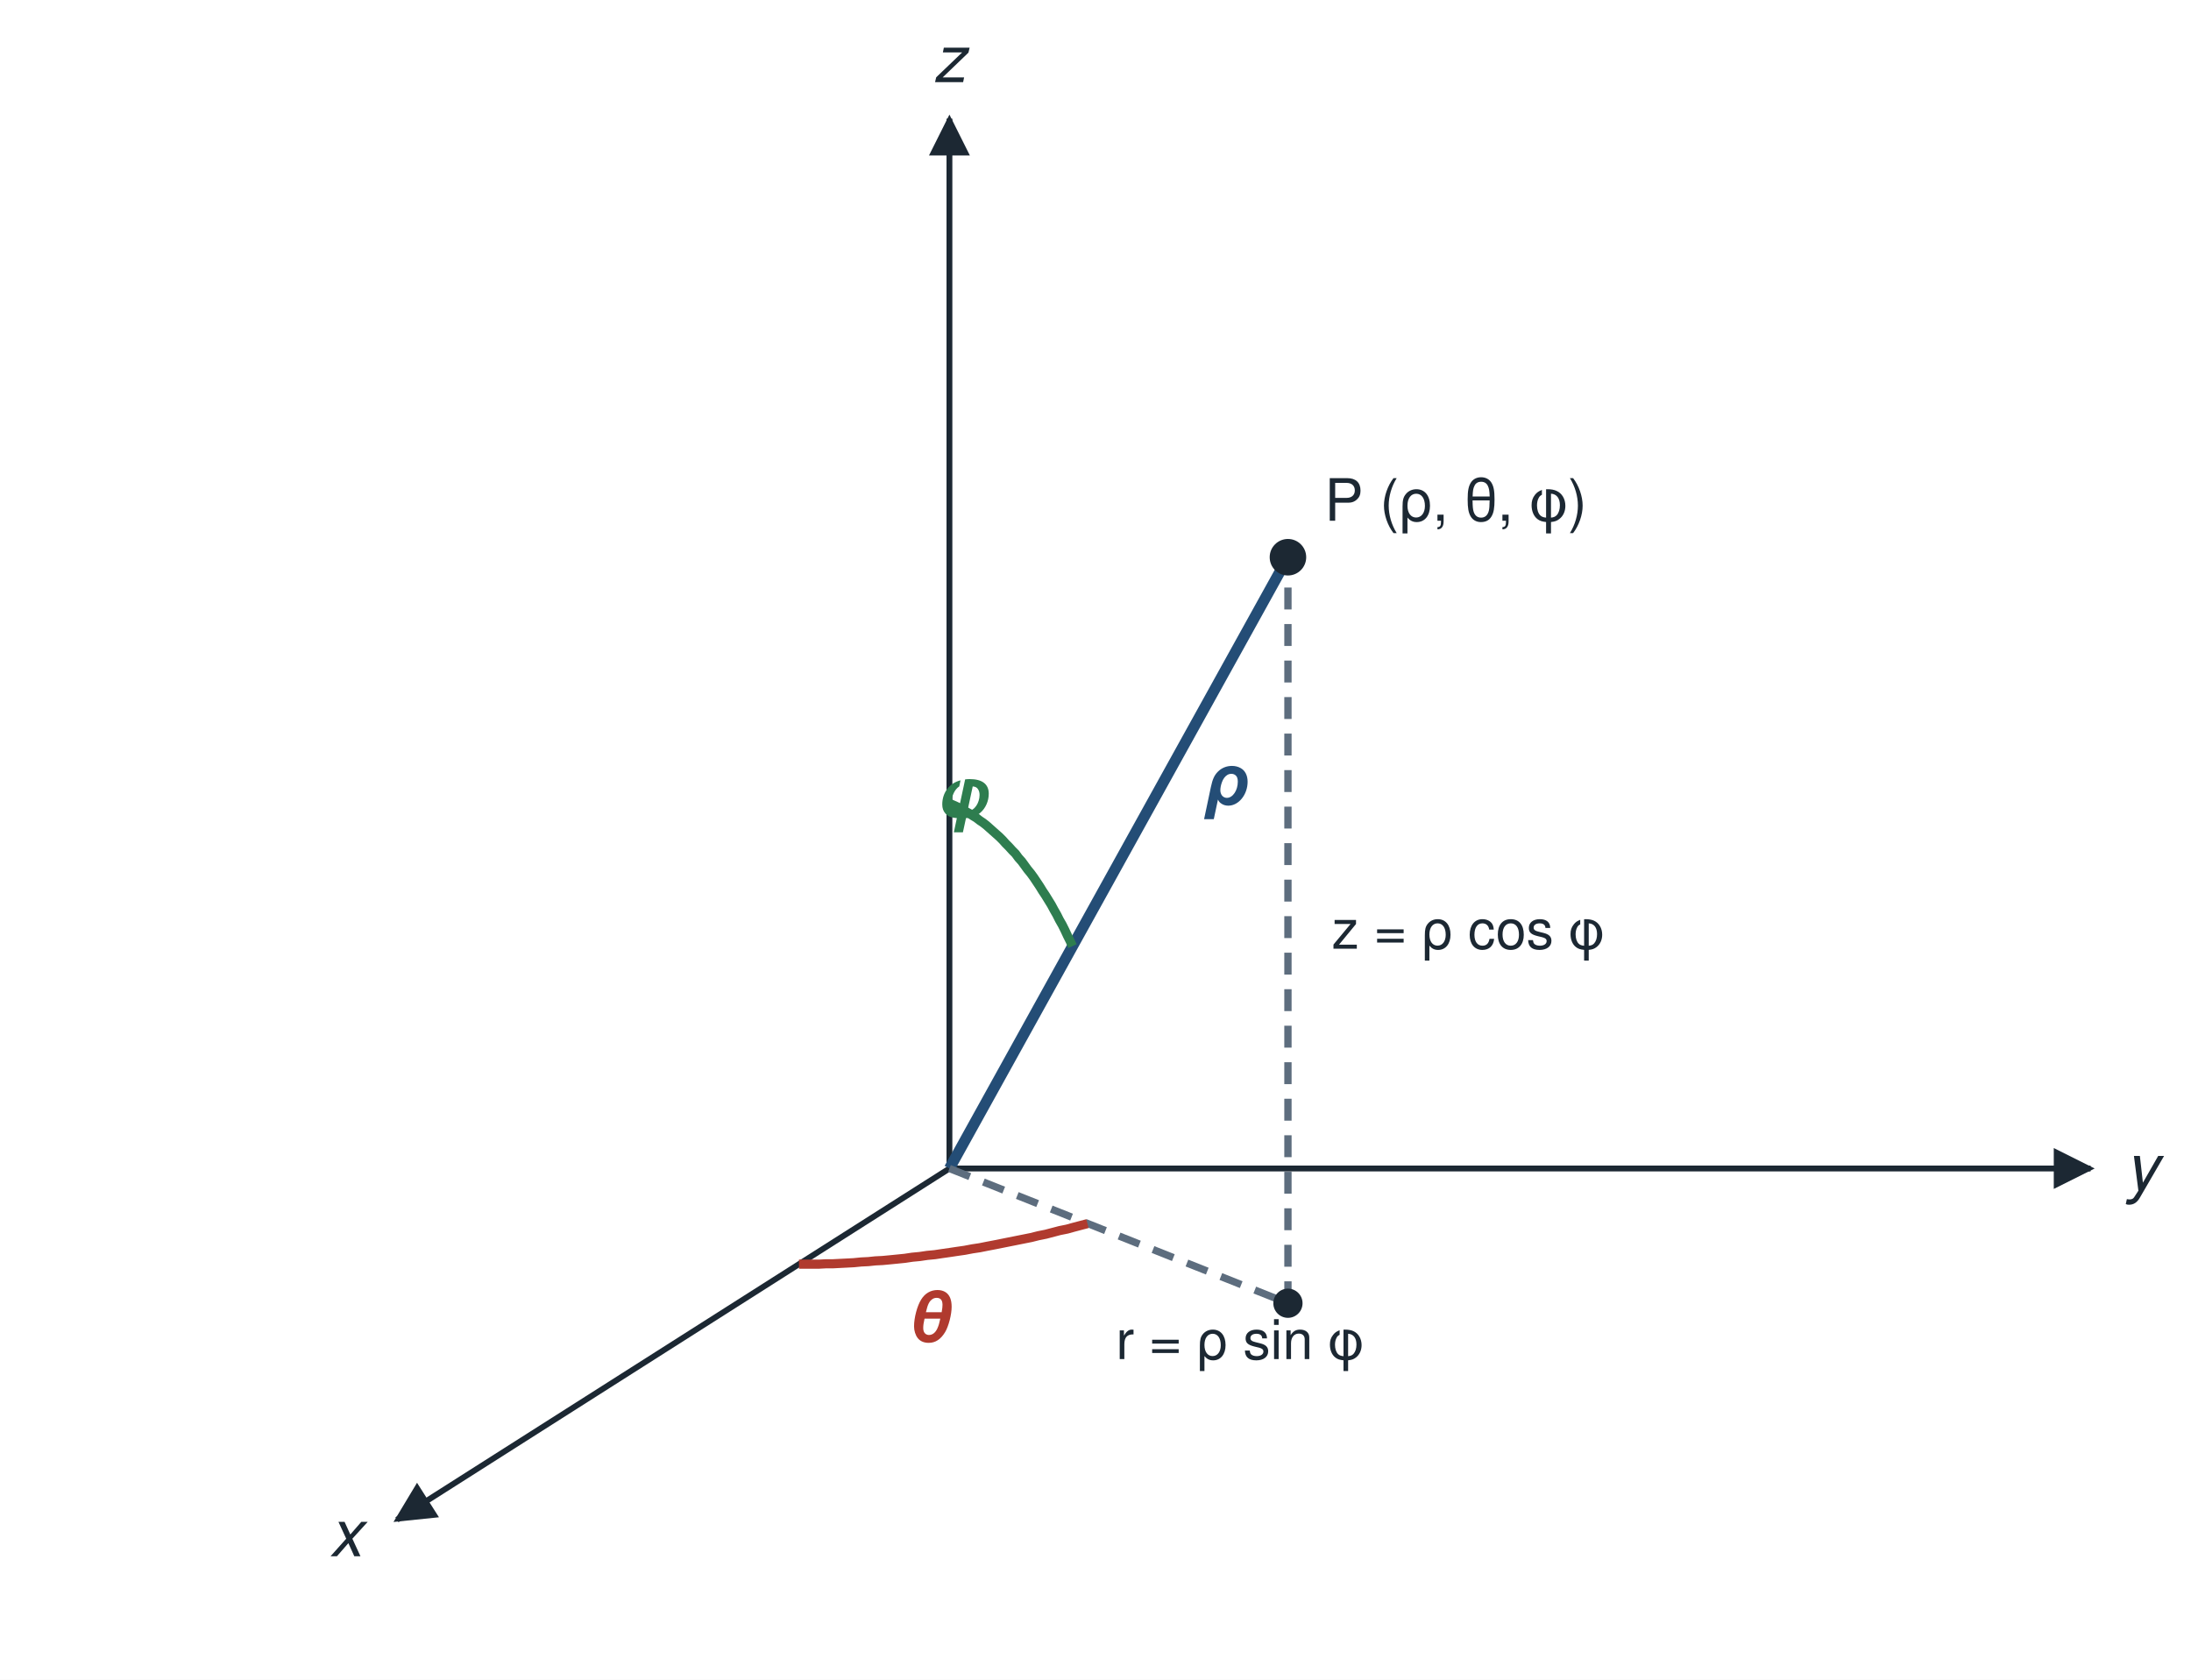
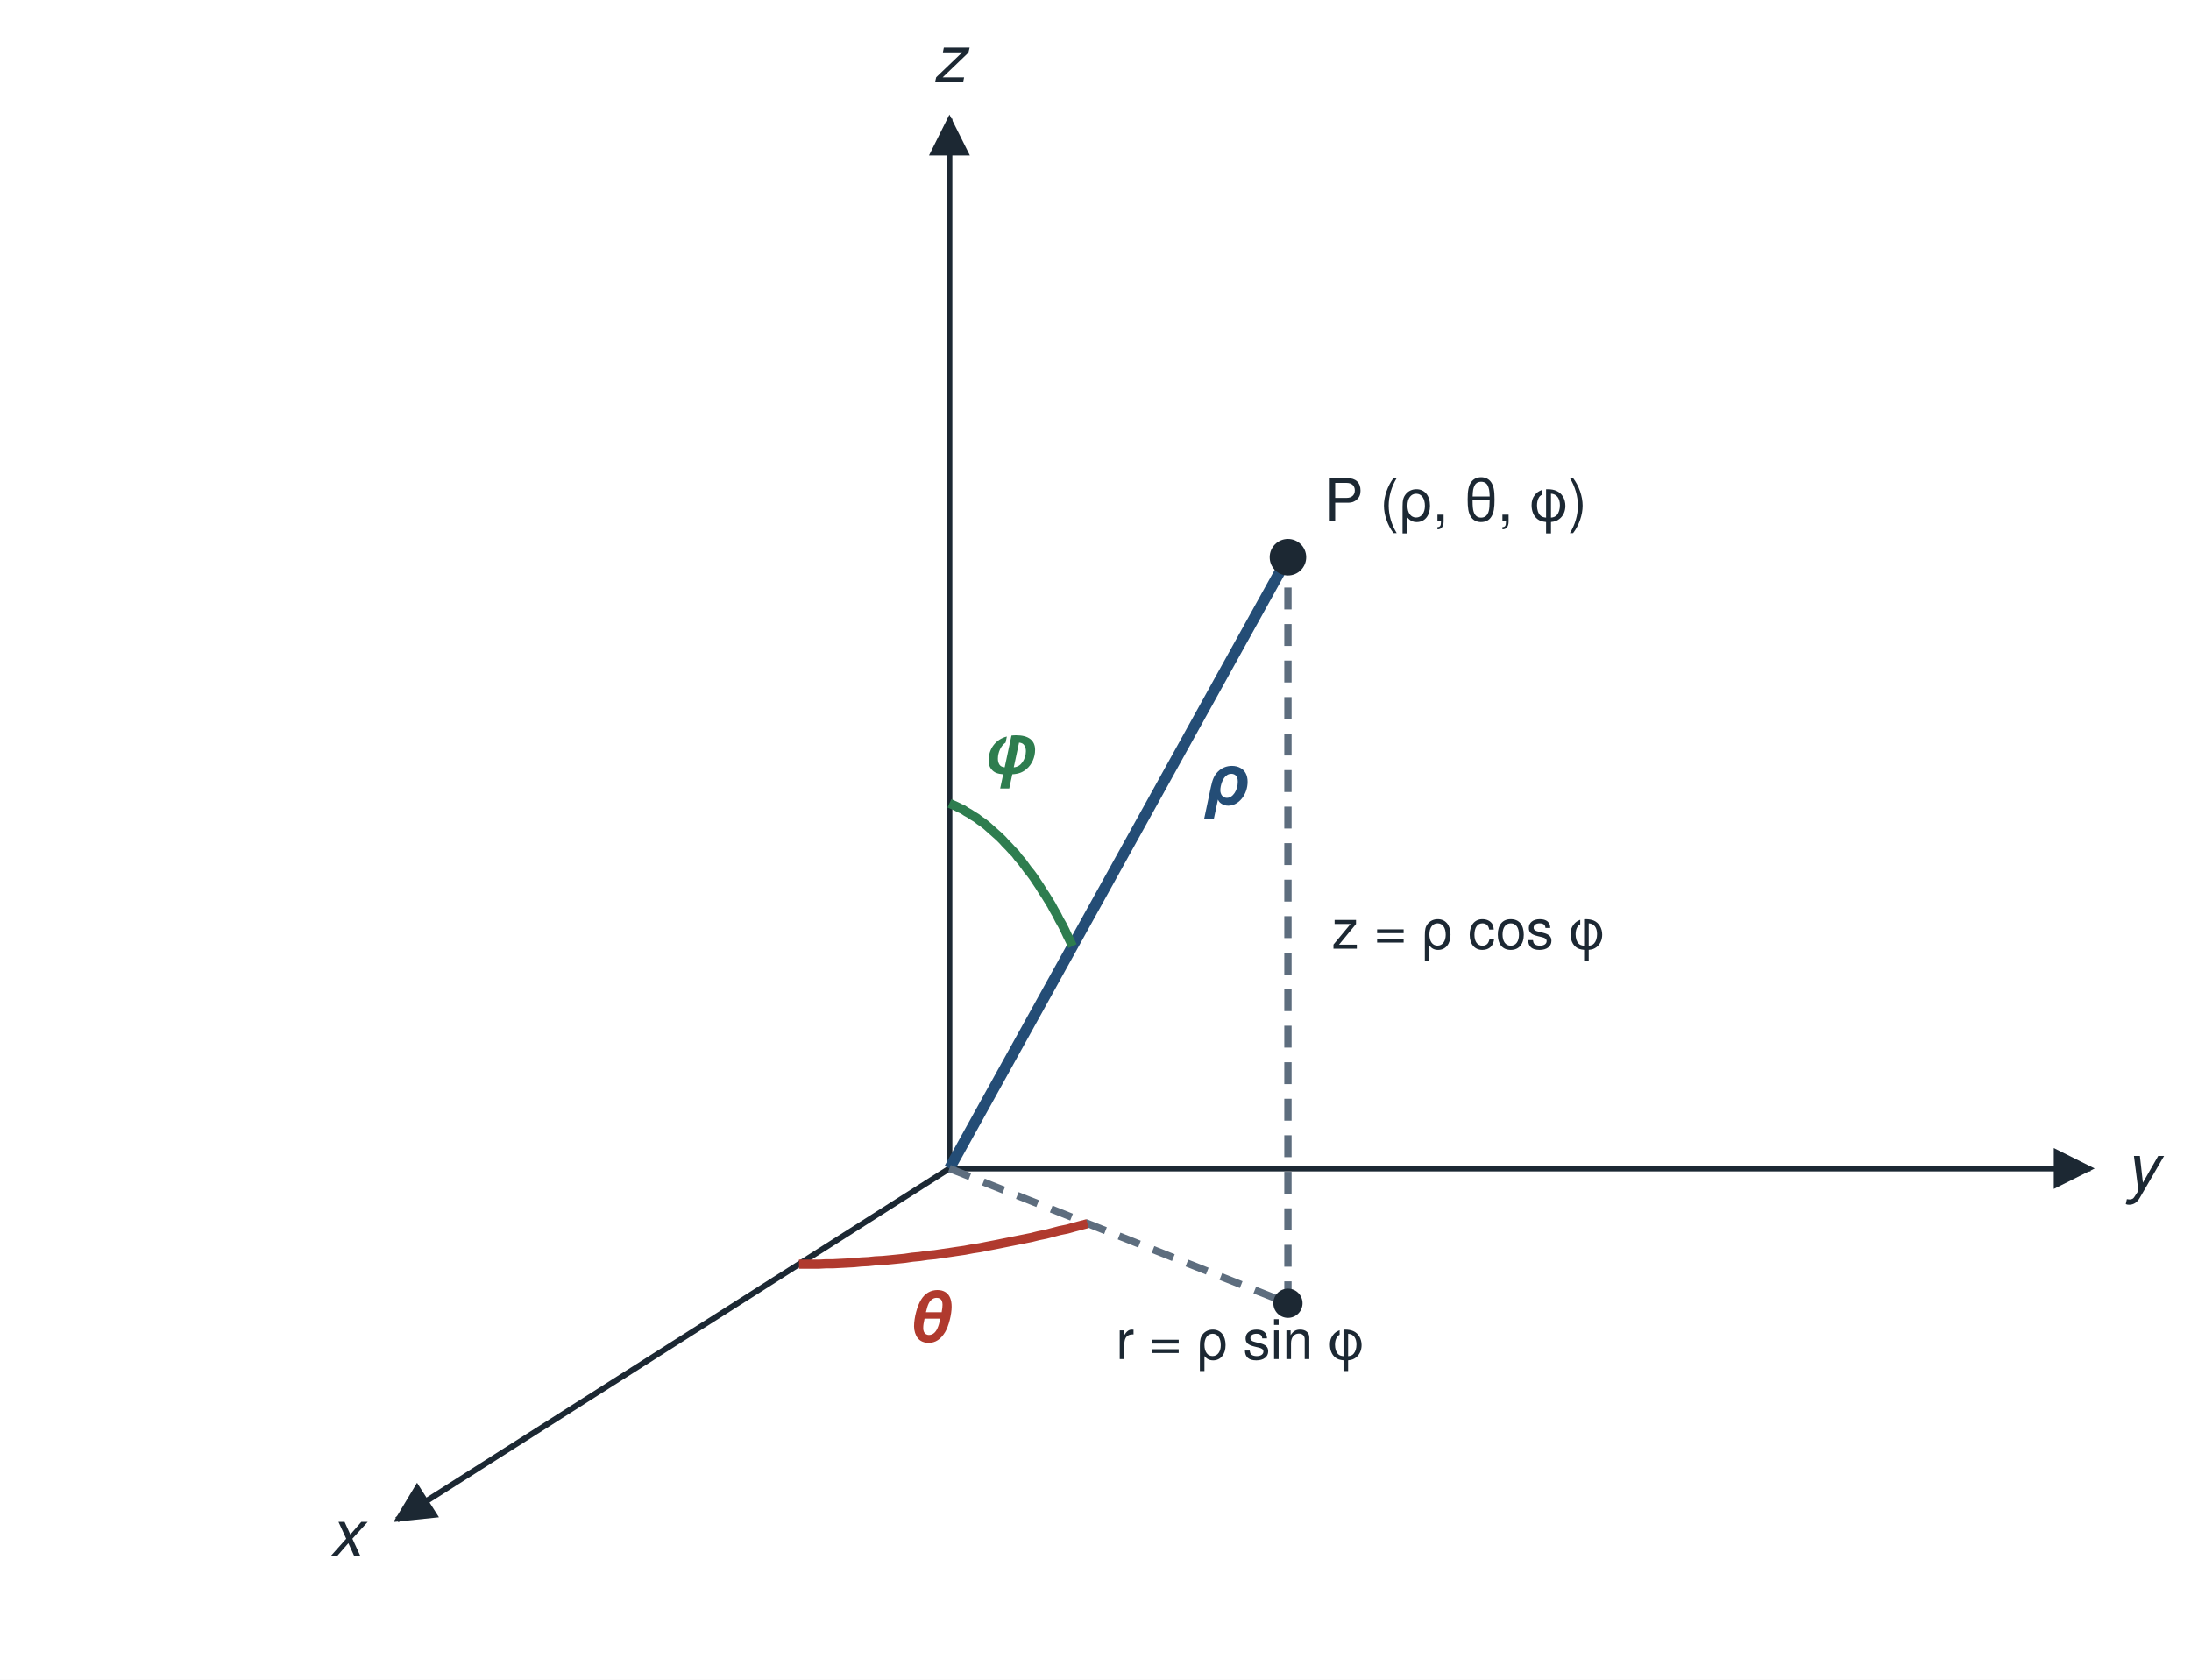
<svg xmlns="http://www.w3.org/2000/svg" viewBox="0 0 600 460" width="600" height="460" font-family="Helvetica, Arial, sans-serif" font-size="16" fill="#1c2833">
  <rect x="0" y="0" width="600" height="460" fill="#ffffff" />
  <defs>
    <marker id="ah" viewBox="0 0 10 10" refX="9" refY="5" markerWidth="7" markerHeight="7" orient="auto-start-reverse">
      <path d="M0,0 L10,5 L0,10 z" fill="#1c2833" />
    </marker>
    <marker id="ahg" viewBox="0 0 10 10" refX="9" refY="5" markerWidth="5" markerHeight="5" orient="auto-start-reverse">
      <path d="M0,0 L10,5 L0,10 z" fill="#2e7d4f" />
    </marker>
    <marker id="ahr" viewBox="0 0 10 10" refX="9" refY="5" markerWidth="5" markerHeight="5" orient="auto-start-reverse">
      <path d="M0,0 L10,5 L0,10 z" fill="#b03a2e" />
    </marker>
  </defs>
  <line x1="260.0" y1="320.0" x2="108.7" y2="416.2" stroke="#1c2833" stroke-width="1.6" marker-end="url(#ah)" stroke-opacity="1" />
  <text x="94.7" y="426.2" text-anchor="middle" font-size="18" font-style="italic" fill="#1c2833">x</text>
  <line x1="260.0" y1="320.0" x2="572.5" y2="320.0" stroke="#1c2833" stroke-width="1.6" marker-end="url(#ah)" stroke-opacity="1" />
  <text x="586.5" y="326.0" text-anchor="middle" font-size="18" font-style="italic" fill="#1c2833">y</text>
  <line x1="260.0" y1="320.0" x2="260.0" y2="32.5" stroke="#1c2833" stroke-width="1.6" marker-end="url(#ah)" stroke-opacity="1" />
  <text x="260.0" y="22.5" text-anchor="middle" font-size="18" font-style="italic" fill="#1c2833">z</text>
  <line x1="260.0" y1="320.0" x2="352.7" y2="152.6" stroke="#244d76" stroke-width="3" stroke-opacity="1" />
  <line x1="260.0" y1="320.0" x2="352.7" y2="356.9" stroke="#5d6d7e" stroke-width="2" stroke-dasharray="6 4" stroke-opacity="1" />
  <line x1="352.7" y1="356.9" x2="352.7" y2="152.6" stroke="#5d6d7e" stroke-width="2" stroke-dasharray="6 4" stroke-opacity="1" />
  <polyline points="218.8,346.2 220.6,346.2 222.4,346.2 224.3,346.2 226.1,346.1 228.0,346.1 229.9,346.0 231.9,345.9 233.8,345.8 235.8,345.6 237.8,345.5 239.7,345.3 241.7,345.2 243.8,345.0 245.8,344.8 247.8,344.6 249.8,344.3 251.9,344.1 253.9,343.8 256.0,343.6 258.0,343.3 260.1,343.0 262.1,342.7 264.2,342.4 266.3,342.0 268.3,341.7 270.3,341.3 272.4,340.9 274.4,340.5 276.4,340.1 278.4,339.7 280.4,339.3 282.4,338.9 284.4,338.4 286.4,338.0 288.3,337.5 290.2,337.0 292.2,336.6 294.0,336.1 295.9,335.6 297.8,335.1" fill="none" fill-opacity="1" stroke="#b03a2e" stroke-width="2.5" />
  <polyline points="260.0,220.0 260.9,220.4 261.8,220.8 262.8,221.3 263.7,221.7 264.6,222.3 265.5,222.8 266.4,223.4 267.4,224.0 268.3,224.7 269.2,225.3 270.1,226.0 271.0,226.8 271.9,227.6 272.8,228.4 273.7,229.2 274.6,230.1 275.4,231.0 276.3,231.9 277.2,232.9 278.1,233.8 278.9,234.9 279.8,235.9 280.6,237.0 281.4,238.1 282.3,239.2 283.1,240.3 283.9,241.5 284.7,242.7 285.5,244.0 286.3,245.2 287.1,246.5 287.9,247.8 288.6,249.1 289.4,250.5 290.1,251.9 290.9,253.3 291.6,254.7 292.3,256.2 293.0,257.6 293.7,259.1" fill="none" fill-opacity="1" stroke="#2e7d4f" stroke-width="2.5" />
  <circle cx="352.7" cy="152.6" r="5" fill="#1c2833" />
  <circle cx="352.7" cy="356.9" r="4" fill="#1c2833" />
  <text x="329.5" y="220.2" text-anchor="start" font-size="19" font-weight="bold" font-style="italic" fill="#244d76">ρ</text>
-   <text x="270.1" y="223.8" text-anchor="end" font-size="19" font-weight="bold" font-style="italic" fill="#2e7d4f">φ</text>
+   <text x="276.1" y="211.8" text-anchor="middle" font-size="19" font-weight="bold" font-style="italic" fill="#2e7d4f">φ</text>
  <text x="254.0" y="367.3" text-anchor="middle" font-size="19" font-weight="bold" font-style="italic" fill="#b03a2e">θ</text>
  <text x="305.6" y="372.2" text-anchor="start" font-size="15" fill="#1c2833">r = ρ sin φ</text>
  <text x="364.7" y="259.8" text-anchor="start" font-size="15" fill="#1c2833">z = ρ cos φ</text>
  <text x="362.7" y="142.6" text-anchor="start" font-size="16" fill="#1c2833">P (ρ, θ, φ)</text>
</svg>
